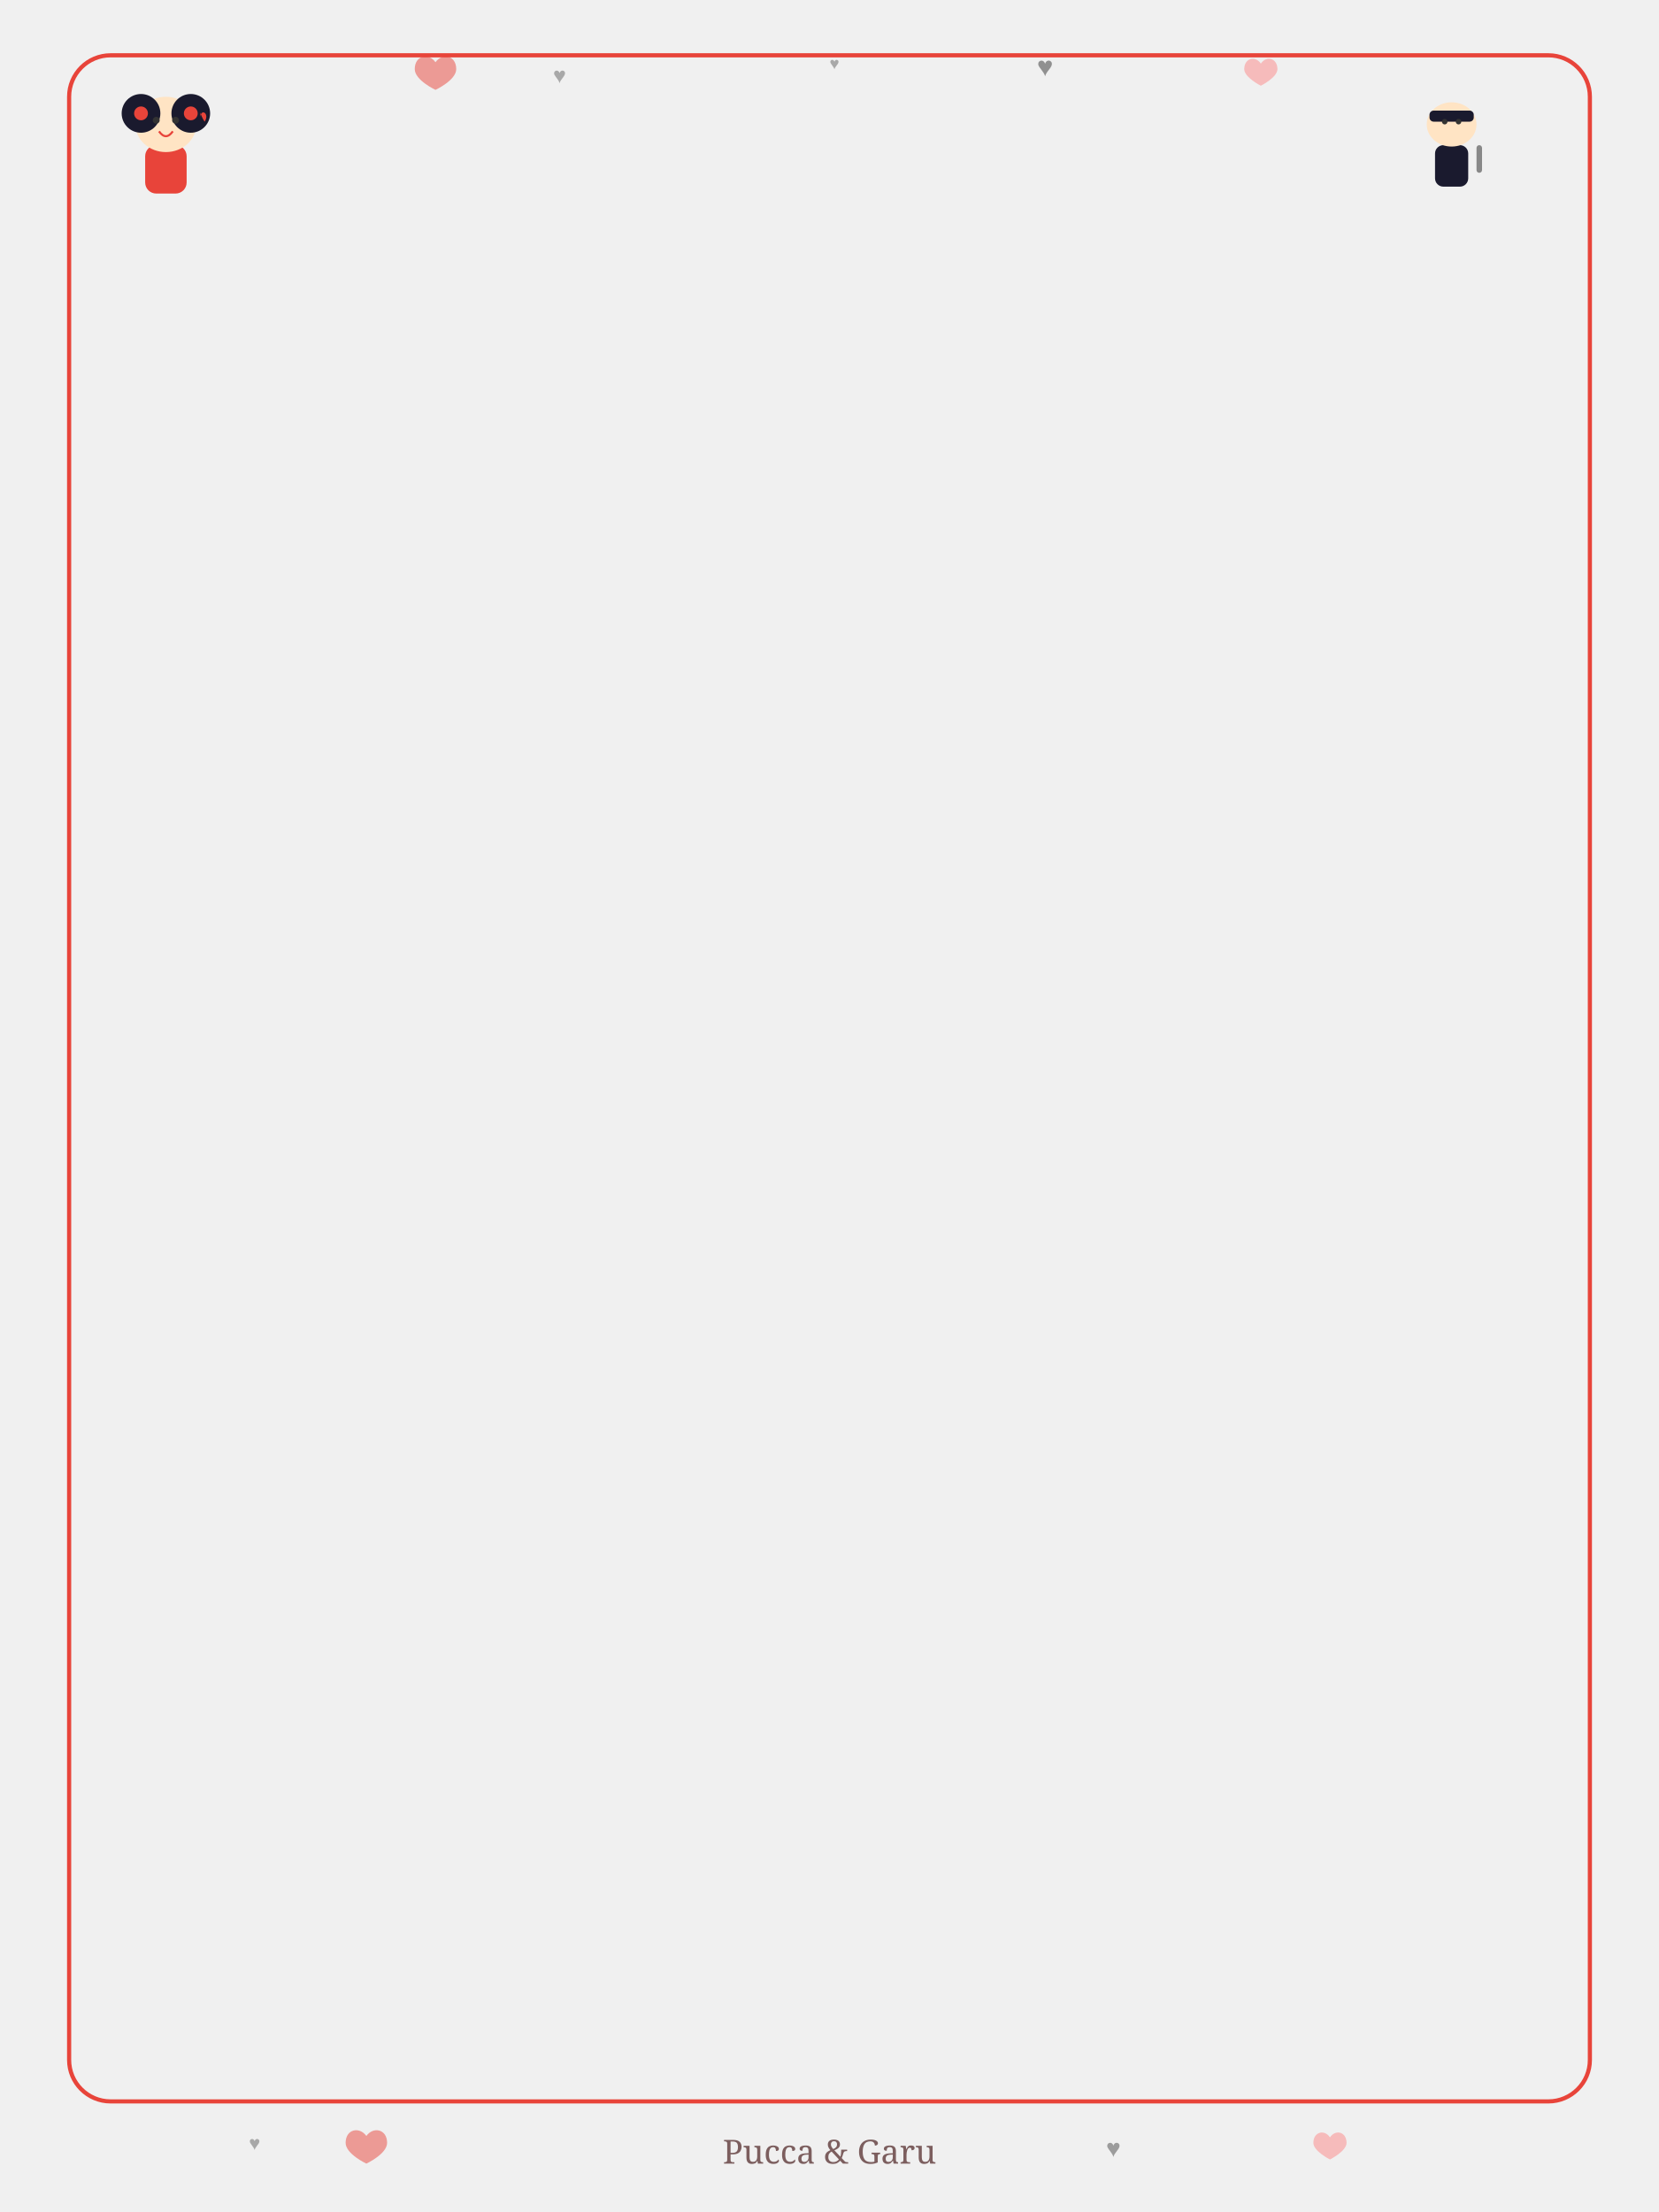
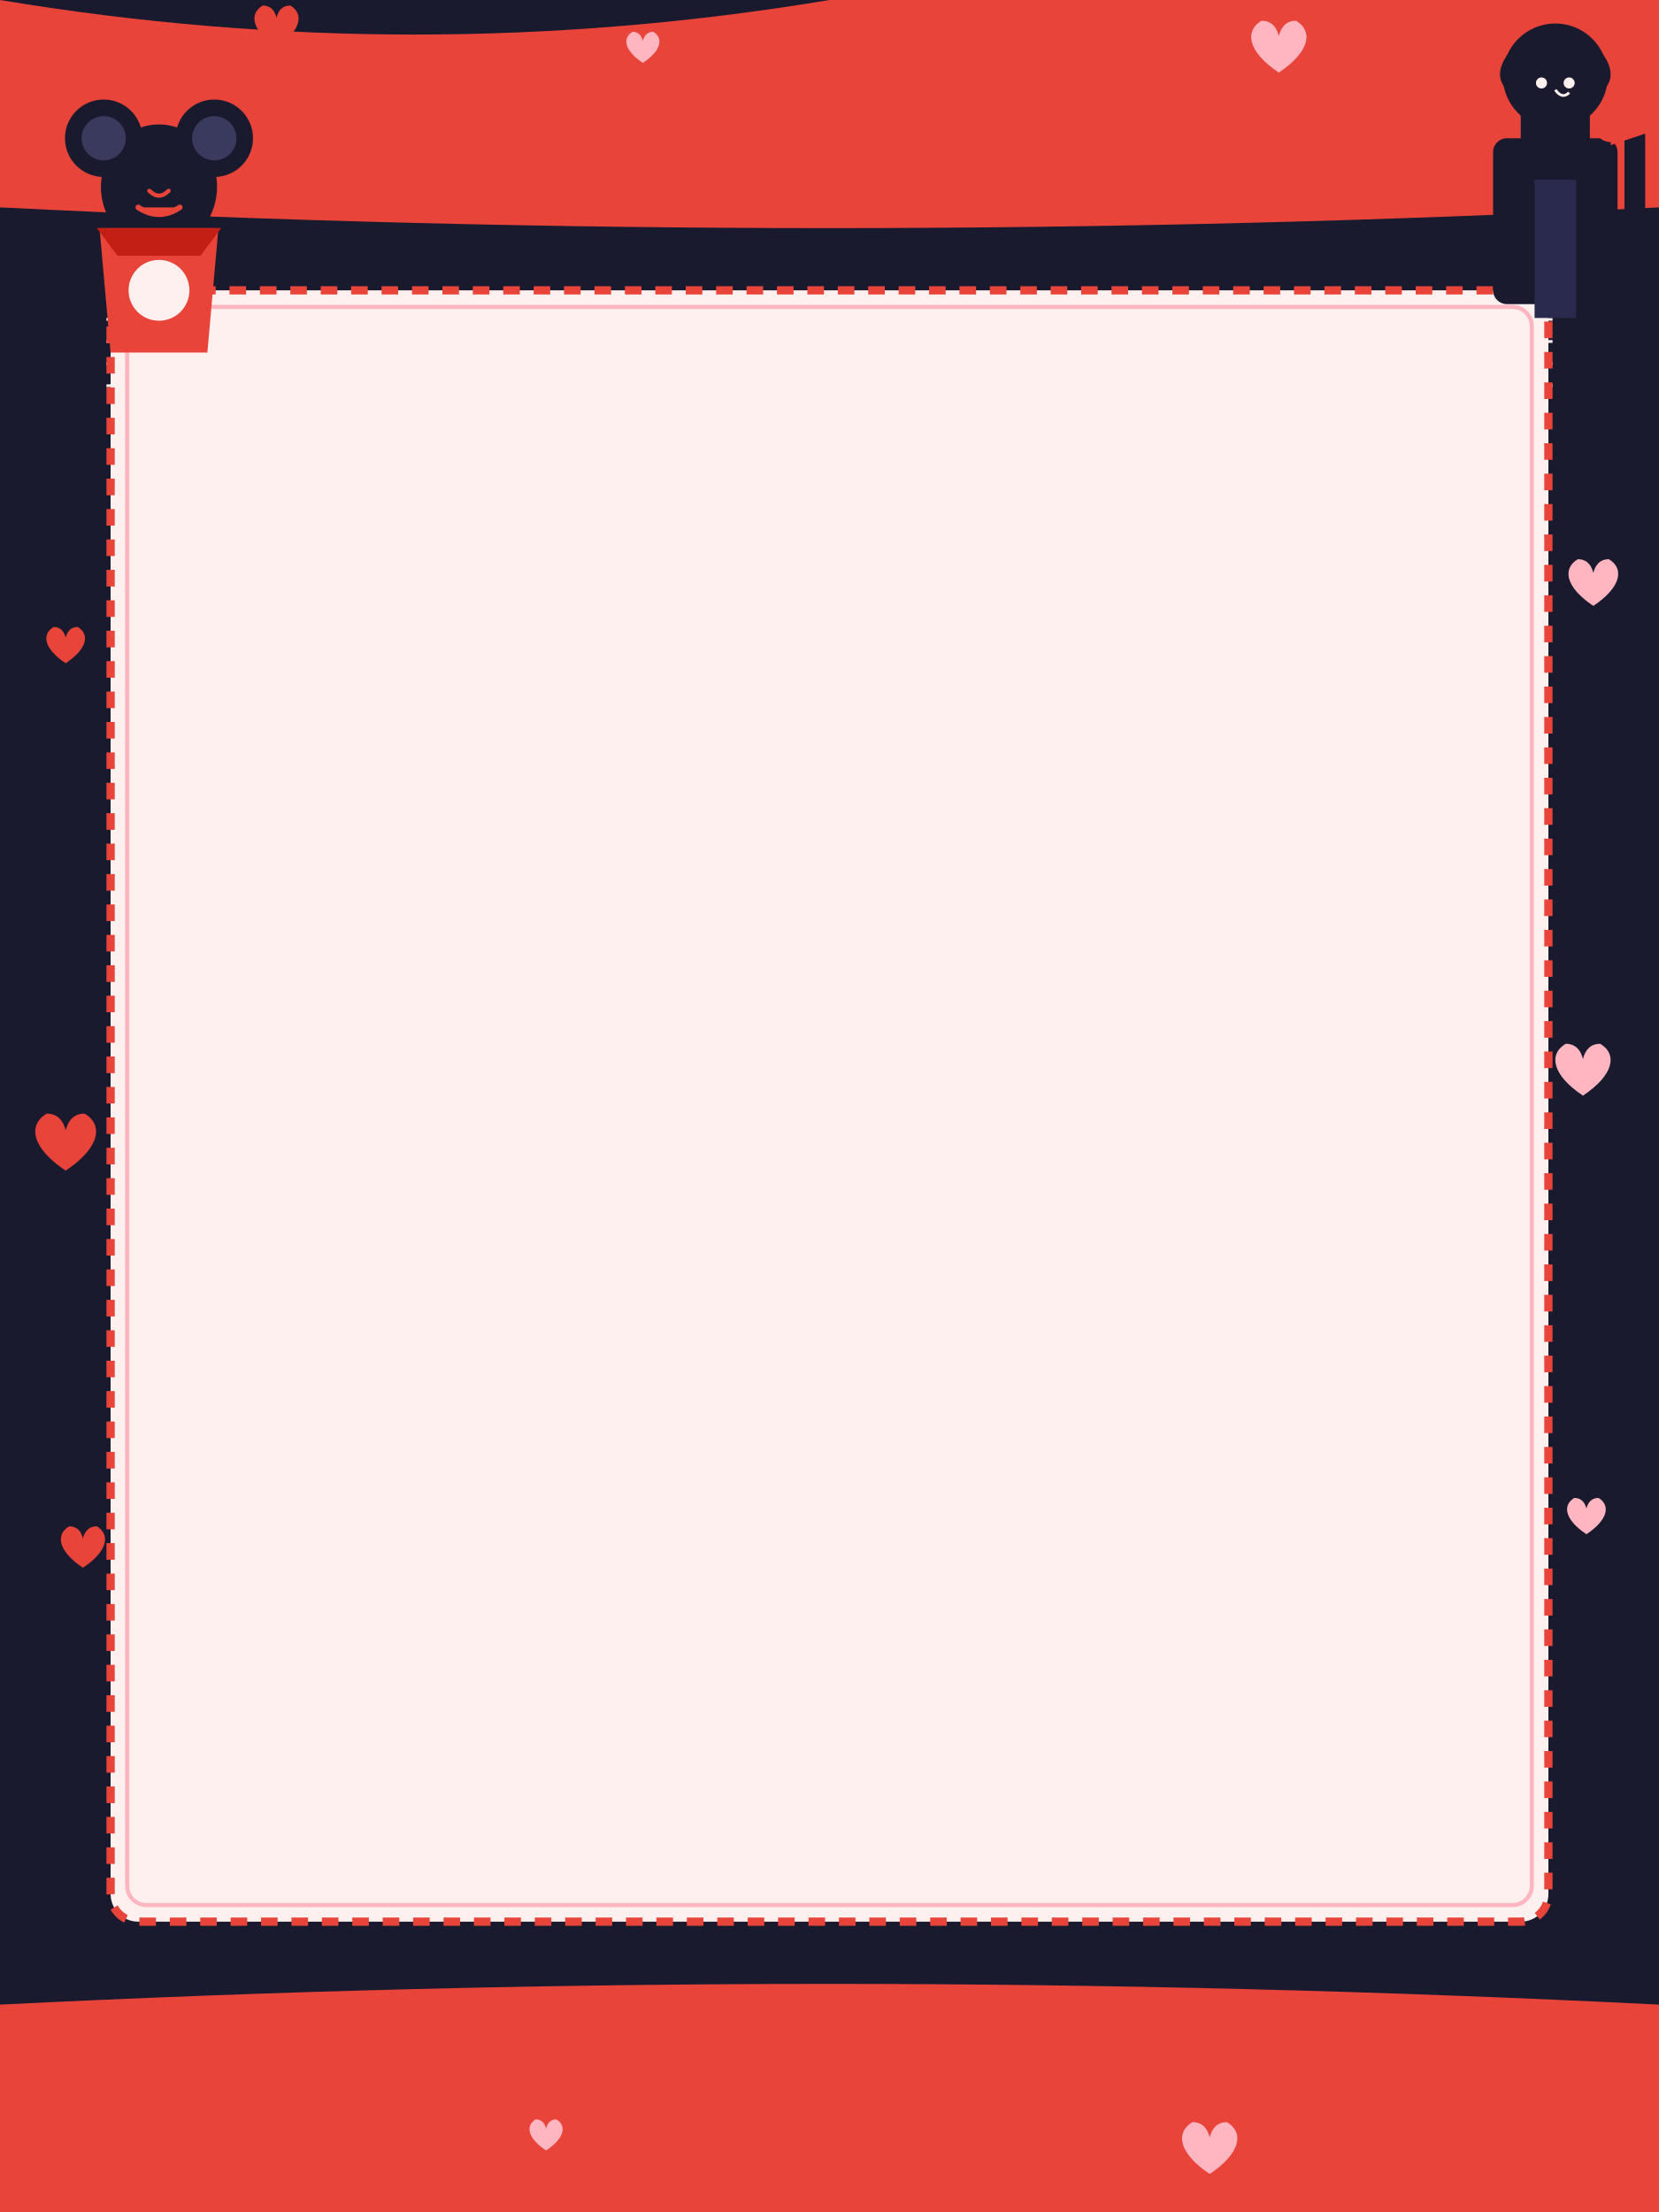
- <svg xmlns="http://www.w3.org/2000/svg" viewBox="0 0 1200 1600">
+ <svg xmlns="http://www.w3.org/2000/svg" viewBox="0 0 1200 1600" width="1200" height="1600">
  <defs>
-     <filter id="soft">
-       <feGaussianBlur stdDeviation="1" />
-     </filter>
+     <clipPath id="centerHole">
+       <rect x="80" y="210" width="1040" height="1180" rx="20" ry="20" />
+     </clipPath>
+     <mask id="centerMask">
+       <rect width="1200" height="1600" fill="white" />
+       <rect x="80" y="210" width="1040" height="1180" rx="20" ry="20" fill="black" />
+     </mask>
+     <symbol id="heart" viewBox="-50 -45 100 90" overflow="visible">
+       <path d="M0,35 C-45,5 -50,-25 -25,-40 C-10,-40 -3,-30 0,-18 C3,-30 10,-40 25,-40 C50,-25 45,5 0,35 Z" fill="#E8443A" />
+     </symbol>
+     <symbol id="heartPink" viewBox="-50 -45 100 90" overflow="visible">
+       <path d="M0,35 C-45,5 -50,-25 -25,-40 C-10,-40 -3,-30 0,-18 C3,-30 10,-40 25,-40 C50,-25 45,5 0,35 Z" fill="#FFB6C1" />
+     </symbol>
  </defs>
-   <rect x="50" y="40" width="1100" height="1480" rx="30" fill="none" stroke="#E8443A" stroke-width="3" />
-   <g transform="translate(120,90)">
-     <rect x="-15" y="15" width="30" height="35" rx="8" fill="#E8443A" />
-     <ellipse cx="0" cy="0" rx="22" ry="20" fill="#FFE4C4" />
-     <circle cx="-18" cy="-8" r="14" fill="#1A1A2E" />
-     <circle cx="18" cy="-8" r="14" fill="#1A1A2E" />
-     <circle cx="-18" cy="-8" r="5" fill="#E8443A" />
-     <circle cx="18" cy="-8" r="5" fill="#E8443A" />
-     <circle cx="-7" cy="-3" r="2.5" fill="#333" />
-     <circle cx="7" cy="-3" r="2.5" fill="#333" />
-     <path d="M-5 5 Q0 12 5 5" stroke="#E8443A" stroke-width="1.5" fill="none" />
-     <path d="M25 -5 C25 -12 32 -8 28 -2 C24 -8 25 -12 25 -5Z" fill="#E8443A" />
+   <rect width="1200" height="1600" fill="#FFF0F0" />
+   <g mask="url(#centerMask)">
+     <rect x="0" y="0" width="1200" height="1600" fill="#1A1A2E" />
+     <path d="M0,0 Q300,50 600,0 T1200,0 L1200,150 Q600,180 0,150 Z" fill="#E8443A" />
+     <path d="M0,1450 Q600,1420 1200,1450 L1200,1600 L0,1600 Z" fill="#E8443A" />
+     <path d="M80,280 L80,130" stroke="#FFF0F0" stroke-width="6" fill="none" stroke-dasharray="2 14" />
+     <path d="M1120,280 L1120,130" stroke="#FFF0F0" stroke-width="6" fill="none" stroke-dasharray="2 14" />
  </g>
-   <g transform="translate(1050,90)">
-     <rect x="-12" y="15" width="24" height="30" rx="6" fill="#1A1A2E" />
-     <ellipse cx="0" cy="0" rx="18" ry="16" fill="#FFE4C4" />
-     <rect x="-16" y="-10" width="32" height="8" rx="3" fill="#1A1A2E" />
-     <circle cx="-5" cy="-2" r="2" fill="#333" />
-     <circle cx="5" cy="-2" r="2" fill="#333" />
-     <rect x="18" y="15" width="4" height="20" rx="2" fill="#888" />
+   <rect x="80" y="210" width="1040" height="1180" rx="20" ry="20" fill="none" stroke="#E8443A" stroke-width="6" stroke-dasharray="12 10" />
+   <rect x="92" y="222" width="1016" height="1156" rx="14" ry="14" fill="none" stroke="#FFB6C1" stroke-width="3" />
+   <g transform="translate(20, 20)">
+     <ellipse cx="95" cy="115" rx="42" ry="45" fill="#1A1A2E" />
+     <circle cx="55" cy="80" r="28" fill="#1A1A2E" />
+     <circle cx="55" cy="80" r="16" fill="#3A3A5E" />
+     <circle cx="135" cy="80" r="28" fill="#1A1A2E" />
+     <circle cx="135" cy="80" r="16" fill="#3A3A5E" />
+     <path d="M52,145 L138,145 L130,235 L60,235 Z" fill="#E8443A" />
+     <circle cx="95" cy="190" r="22" fill="#FFF0F0" />
+     <path d="M50,145 L140,145 L125,165 L65,165 Z" fill="#C31F15" />
+     <path d="M85,95 Q95,105 105,95 L95,85 Z" fill="#1A1A2E" />
+     <circle cx="80" cy="108" r="4" fill="#1A1A2E" />
+     <circle cx="110" cy="108" r="4" fill="#1A1A2E" />
+     <path d="M88,118 Q95,125 102,118" stroke="#E8443A" stroke-width="3" fill="none" stroke-linecap="round" />
+     <path d="M80,130 Q95,140 110,130" stroke="#E8443A" stroke-width="4" fill="#E8443A" stroke-linecap="round" />
  </g>
-   <path d="M300 50 C300 40 310 38 315 45 C320 38 330 40 330 50 C330 58 315 65 315 65 C315 65 300 58 300 50Z" fill="#E8443A" opacity="0.5" />
-   <path d="M900 50 C900 42 908 40 912 46 C916 40 924 42 924 50 C924 56 912 62 912 62 C912 62 900 56 900 50Z" fill="#FF6B6B" opacity="0.4" />
-   <path d="M250 1550 C250 1540 260 1538 265 1545 C270 1538 280 1540 280 1550 C280 1558 265 1565 265 1565 C265 1565 250 1558 250 1550Z" fill="#E8443A" opacity="0.5" />
-   <path d="M950 1550 C950 1542 958 1540 962 1546 C966 1540 974 1542 974 1550 C974 1556 962 1562 962 1562 C962 1562 950 1556 950 1550Z" fill="#FF6B6B" opacity="0.4" />
-   <text x="400" y="60" font-size="16" opacity="0.3">♥</text>
-   <text x="750" y="55" font-size="20" opacity="0.4">♥</text>
-   <text x="180" y="1555" font-size="14" opacity="0.3">♥</text>
-   <text x="800" y="1560" font-size="18" opacity="0.35">♥</text>
-   <text x="600" y="50" font-size="12" opacity="0.3">♥</text>
-   <text x="600" y="1565" text-anchor="middle" font-family="Georgia,serif" font-size="24" fill="#4A2020" opacity="0.7">Pucca &amp; Garu</text>
+   <g transform="translate(1030, 20)">
+     <rect x="70" y="25" width="50" height="95" rx="15" fill="#1A1A2E" />
+     <rect x="50" y="80" width="90" height="120" rx="10" fill="#1A1A2E" />
+     <rect x="80" y="110" width="30" height="100" fill="#2A2A4E" />
+     <rect x="145" y="60" width="15" height="110" fill="#1A1A2E" />
+     <ellipse cx="152" cy="55" rx="18" ry="35" transform="rotate(45 152 55)" fill="#E8443A" />
+     <path d="M140,30 L165,75 L135,85 Z" fill="#E8443A" />
+     <circle cx="95" cy="35" r="38" fill="#1A1A2E" />
+     <path d="M60,20 Q95,5 130,20 Q140,35 130,45 Q95,30 60,45 Q50,35 60,20" fill="#1A1A2E" />
+     <path d="M75,15 L90,5 L95,20" stroke="#1A1A2E" stroke-width="4" fill="#1A1A2E" />
+     <circle cx="85" cy="40" r="4" fill="#FFF0F0" />
+     <circle cx="105" cy="40" r="4" fill="#FFF0F0" />
+     <path d="M95,45 Q100,52 105,47" stroke="#FFF0F0" stroke-width="2" fill="none" />
+   </g>
+   <use href="#heart" x="180" y="0" width="40" height="40" />
+   <use href="#heartPink" x="900" y="10" width="50" height="50" />
+   <use href="#heart" x="30" y="450" width="35" height="35" />
+   <use href="#heartPink" x="1130" y="400" width="45" height="45" />
+   <use href="#heart" x="20" y="800" width="55" height="55" />
+   <use href="#heartPink" x="1120" y="750" width="50" height="50" />
+   <use href="#heart" x="40" y="1100" width="40" height="40" />
+   <use href="#heartPink" x="1130" y="1080" width="35" height="35" />
+   <use href="#heart" x="250" y="1520" width="60" height="60" />
+   <use href="#heartPink" x="850" y="1530" width="50" height="50" />
+   <use href="#heart" x="550" y="1550" width="40" height="40" />
+   <use href="#heartPink" x="450" y="20" width="30" height="30" />
+   <use href="#heart" x="750" y="10" width="35" height="35" />
+   <use href="#heartPink" x="380" y="1530" width="30" height="30" />
+   <use href="#heart" x="680" y="1540" width="25" height="25" />
</svg>
